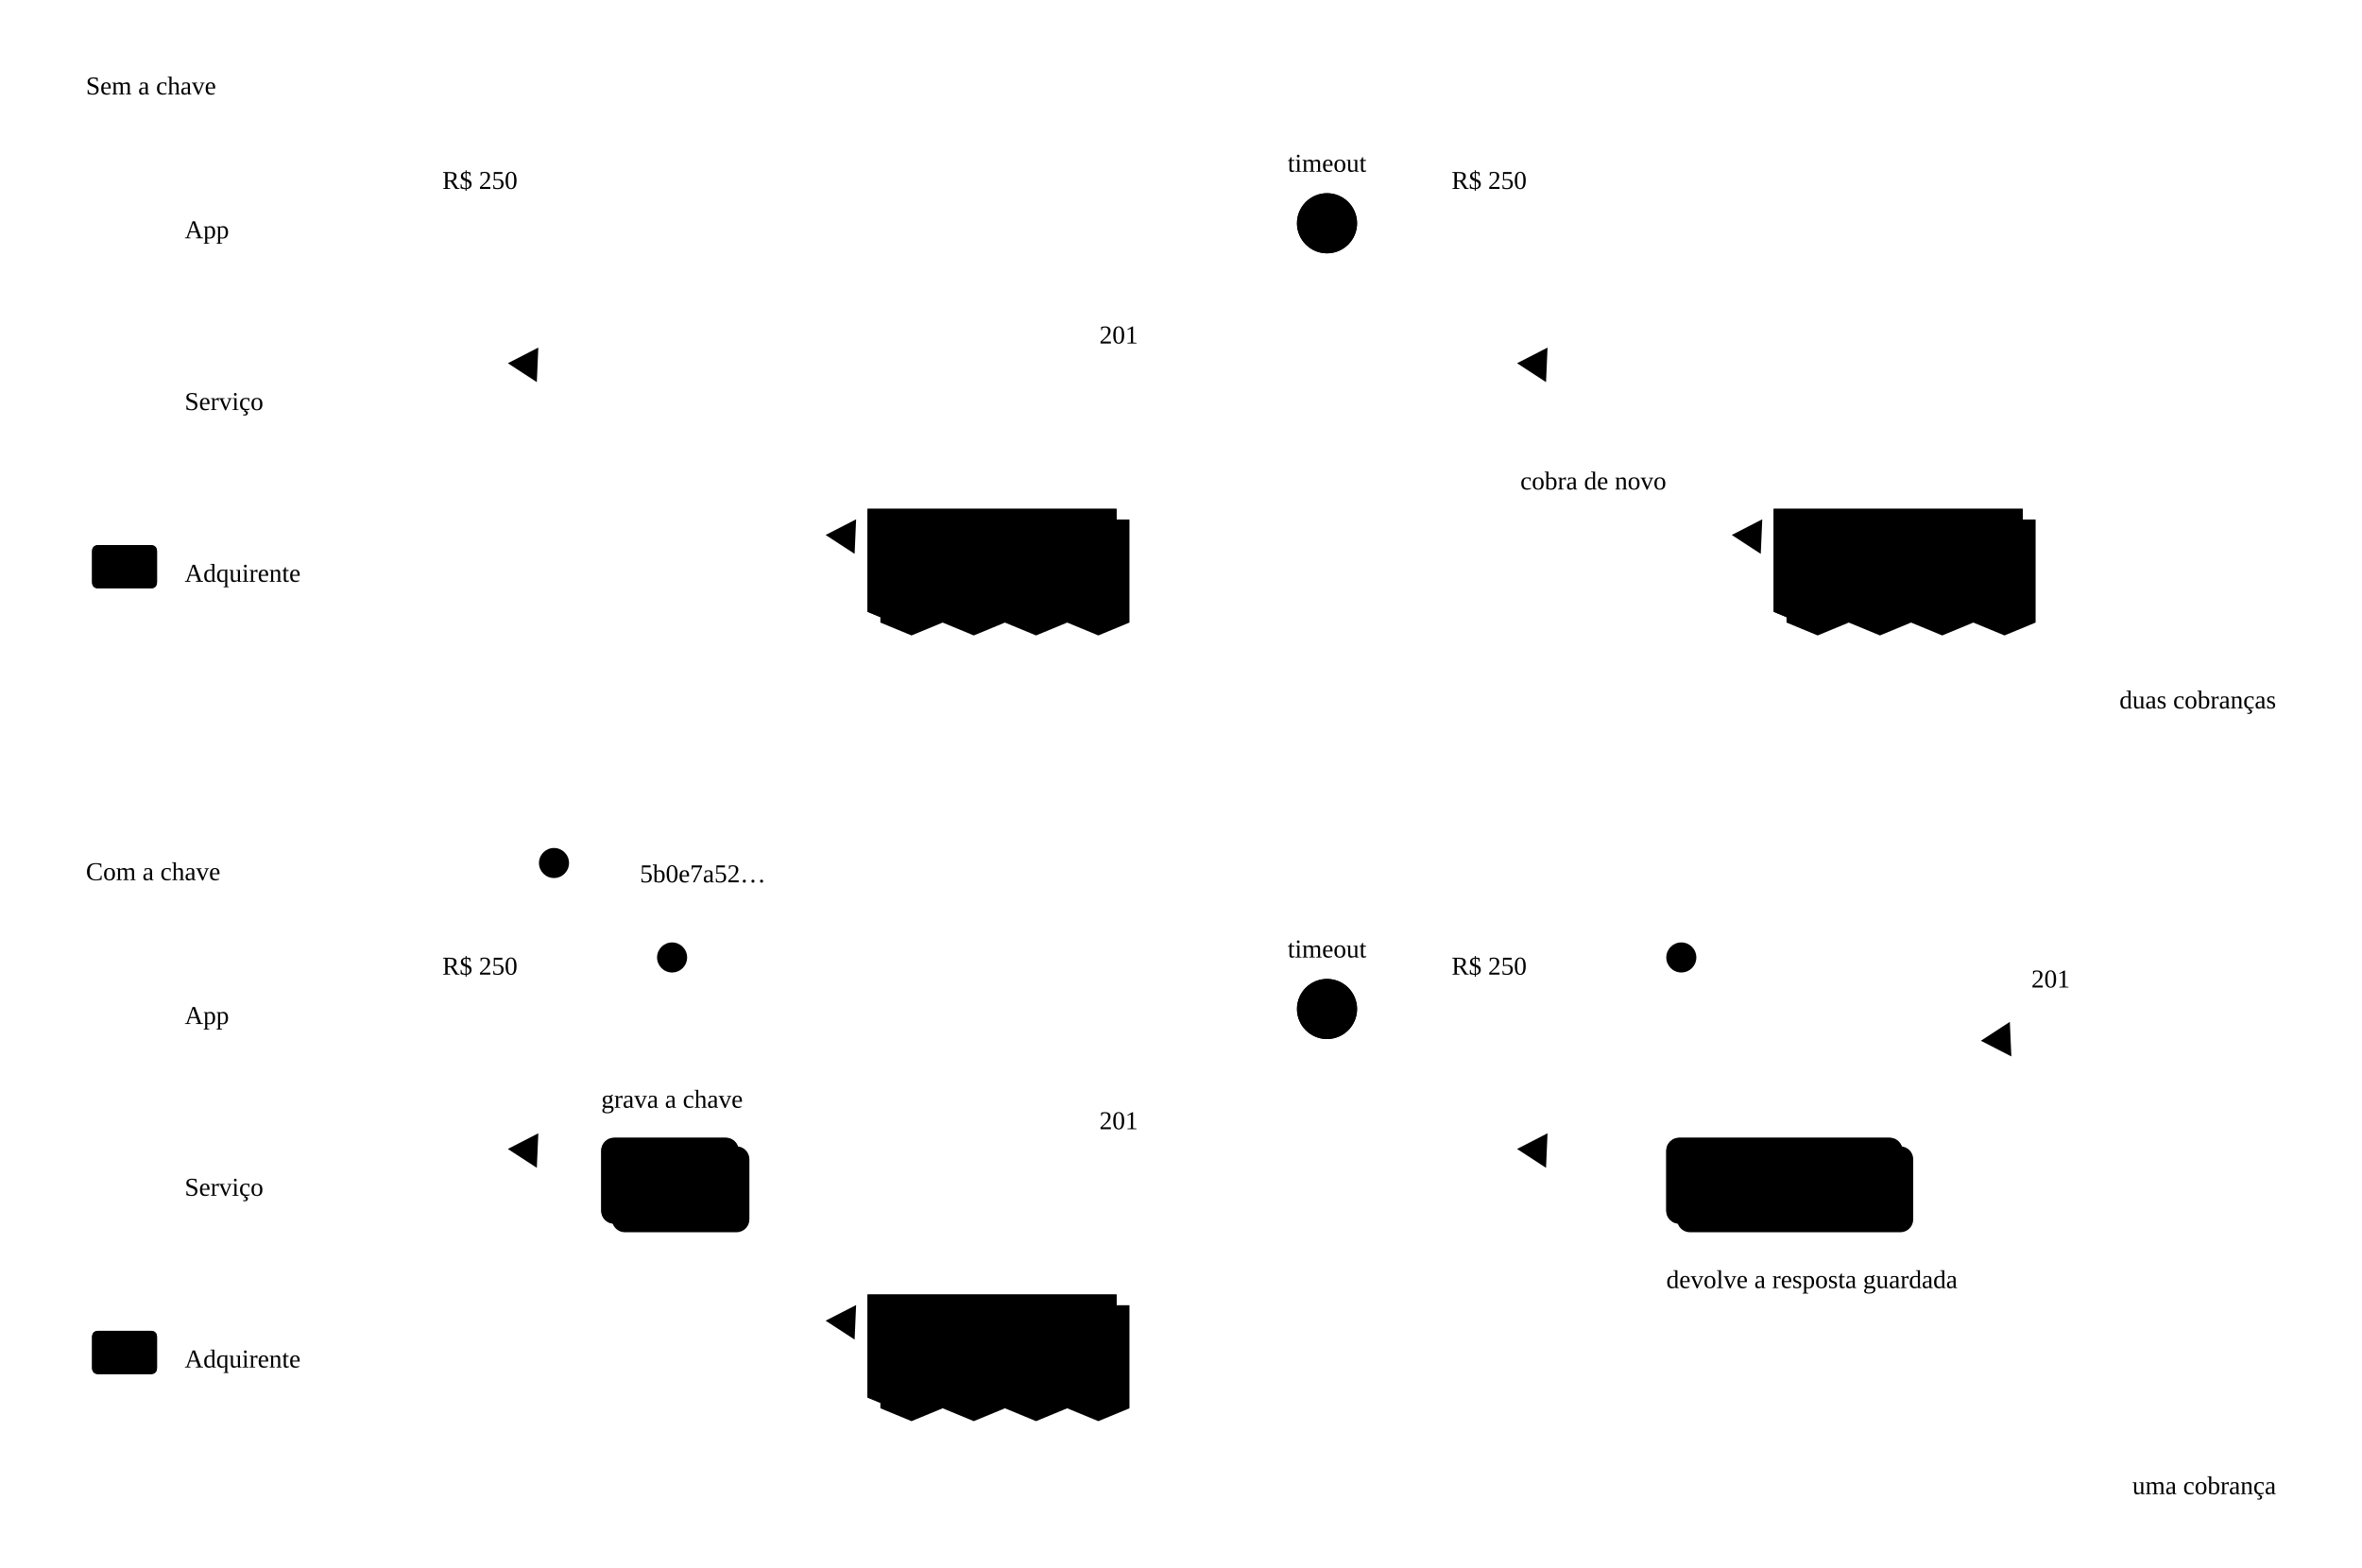
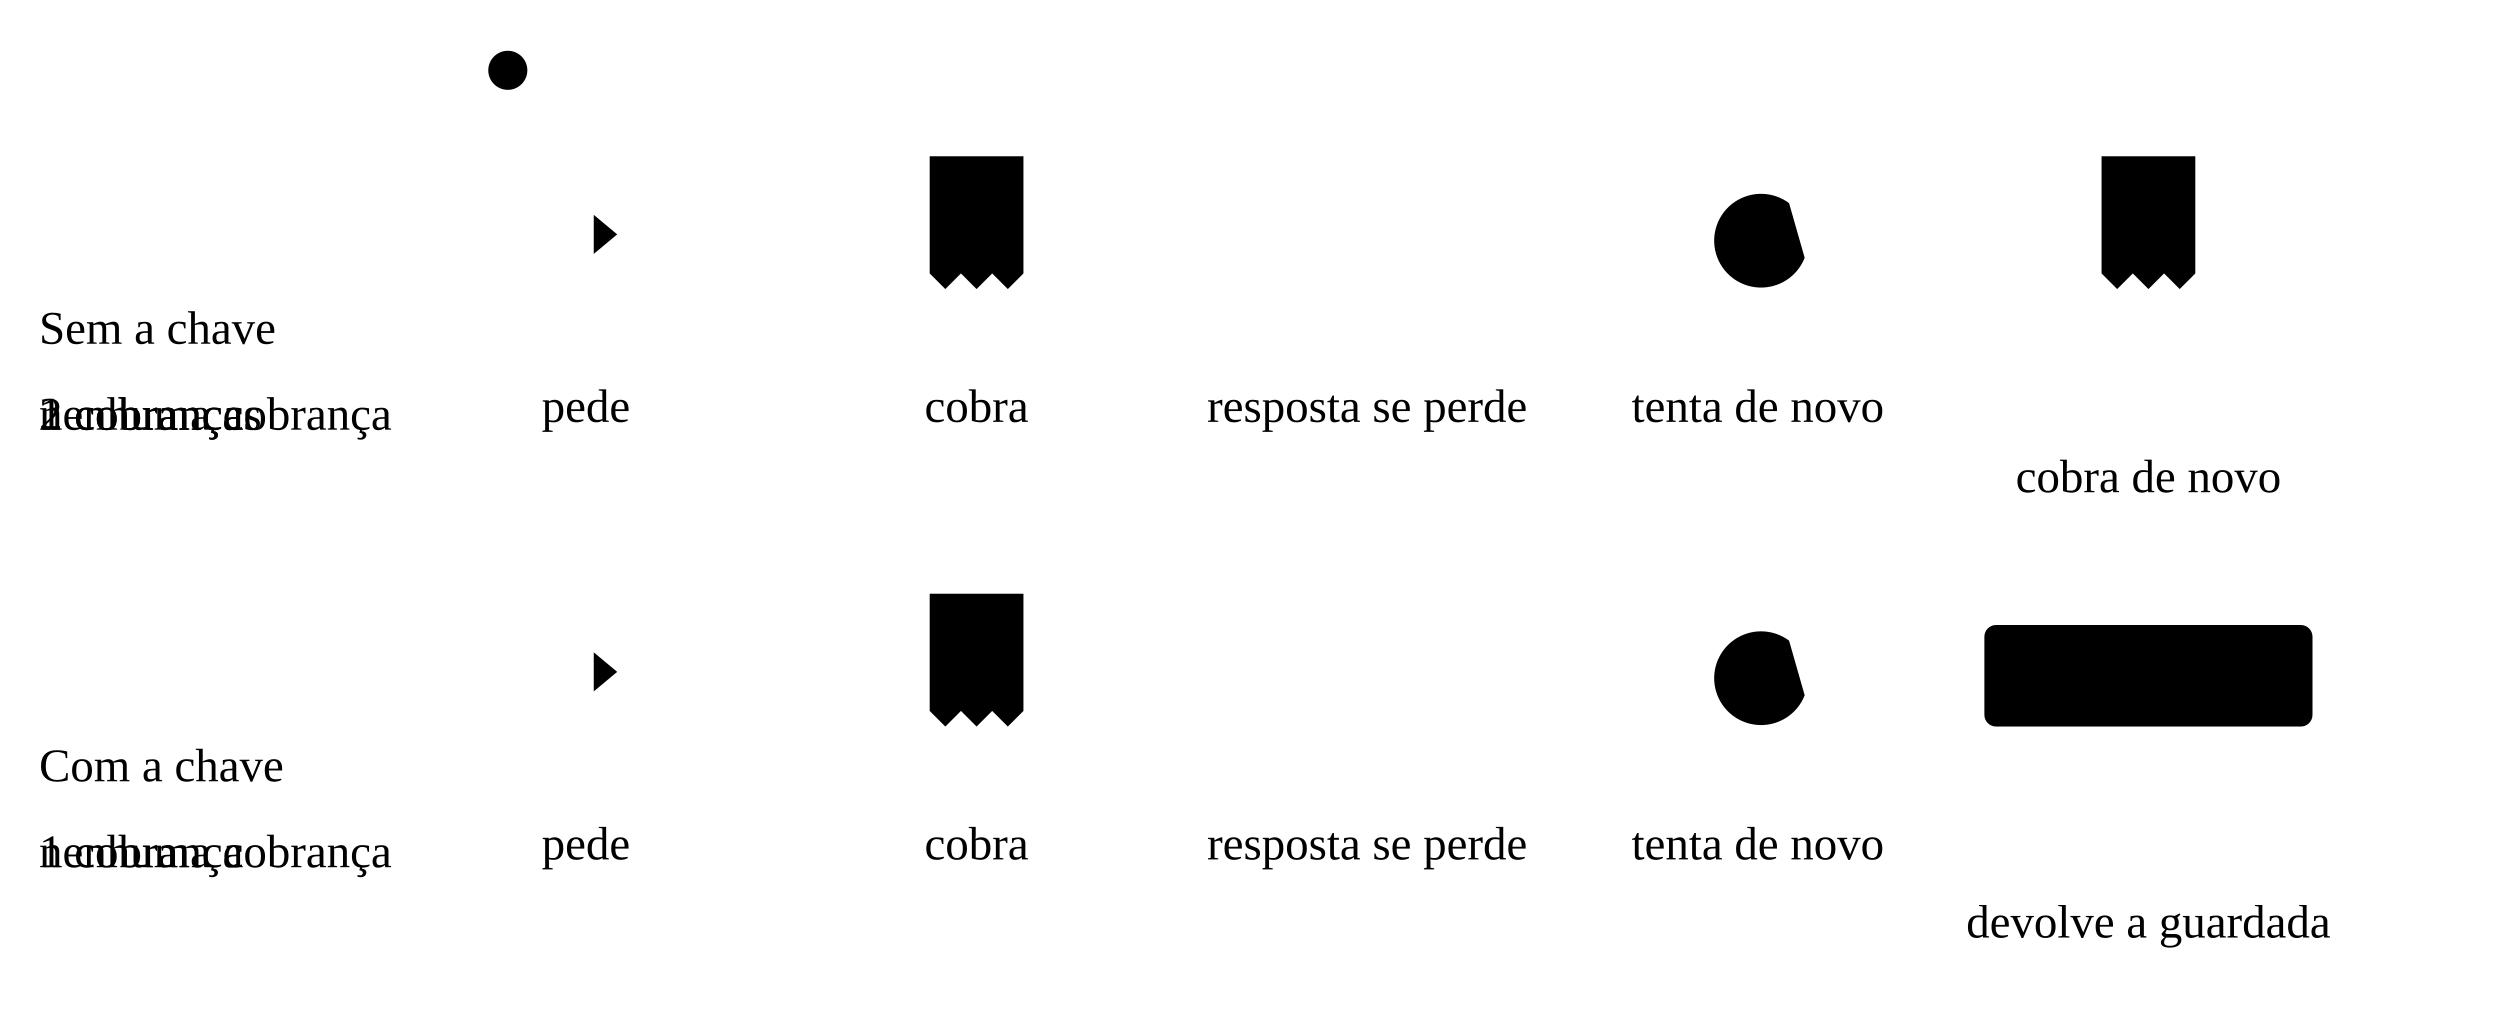
- <svg xmlns="http://www.w3.org/2000/svg" viewBox="0 0 1100 730">
-   <path d="M200 104 H1060 M200 184 H1060 M200 264 H1060 M200 470 H1060 M200 550 H1060 M200 630 H1060" class="grade" />
-   <g class="tinta">
-     <g class="tom-petroleo">
-       <path d="M251 402 a7 7 0 1 0 14 0 a7 7 0 1 0 -14 0 M265 402 H288 M281 402 V409 M287 402 V408" class="linha-tom" />
+ <svg xmlns="http://www.w3.org/2000/svg" viewBox="0 0 640 260">
+   <g class="traco">
+     <path d="M130 84 H620" class="guia" />
+     <g data-aparece="0.016 0.065">
+       <path d="M140 60 h18 m-6 -5 l6 5 -6 5" />
    </g>
-     <g transform="translate(40 246) scale(.36)">
-       <rect x="8" y="22" width="84" height="56" rx="8" class="papel" />
-       <path d="M16 22 H84 Q92 22 92 30 V70 Q92 78 84 78 H16 Q8 78 8 70 V30 Q8 22 16 22 Z M8 38 H92" class="linha" />
-       <path d="M20 62 H44" class="linha" />
+     <g data-aparece="0.220 0.269">
+       <path d="M238 40 h24 v30 l-4 4 -4 -4 -4 4 -4 -4 -4 4 -4 -4 z" class="fino" />
+       <path d="M243 48 h13 M243 55 h9" class="fino" />
    </g>
-     <g class="tom-azul">
-       <path d="M214 108 L250 178" class="linha-tom" data-traco="0.1 0.16" />
-       <path d="M236.5 169.2 L250 178 L250.7 161.9" class="linha-tom" data-aparece="0.16 0.17" />
+     <g data-aparece="0.424 0.473">
+       <path d="M343 54 l14 14 m0 -14 l-14 14" />
    </g>
-     <g class="tom-verde">
-       <path d="M362 188 L398 258" class="linha-tom" data-traco="0.3 0.33" />
-       <path d="M384.5 249.2 L398 258 L398.7 241.9" class="linha-tom" data-aparece="0.33 0.34" />
+     <g data-aparece="0.629 0.678">
+       <path d="M462 66 a12 12 0 1 1 -4 -14 m0 0 l1 -7 m-1 7 l-7 0" />
    </g>
-     <g class="tom-ambar">
-       <path d="M404 237 H520 V285 L505.5 291 L491 285 L476.5 291 L462 285 L447.5 291 L433 285 L418.5 291 L404 285 Z" transform="translate(6 5)" class="cor" data-aparece="0.395 0.405" />
-       <path d="M404 237 H520 V285 L505.5 291 L491 285 L476.5 291 L462 285 L447.5 291 L433 285 L418.5 291 L404 285 Z" class="lavado" data-revela="0.375 0.395" />
-       <path d="M404 237 H520 V285 L505.5 291 L491 285 L476.5 291 L462 285 L447.5 291 L433 285 L418.5 291 L404 285 Z" class="linha" data-traco="0.34 0.375" />
+     <path d="M130 196 H620" class="guia" />
+     <g data-aparece="0.016 0.065">
+       <path d="M140 172 h18 m-6 -5 l6 5 -6 5" />
    </g>
-     <g class="tom-verde">
-       <path d="M538 182 L566 128" class="linha-tom fantasma" data-revela="0.46 0.5" />
+     <g data-aparece="0.220 0.269">
+       <path d="M238 152 h24 v30 l-4 4 -4 -4 -4 4 -4 -4 -4 4 -4 -4 z" class="fino" />
+       <path d="M243 160 h13 M243 167 h9" class="fino" />
    </g>
-     <g class="tom-vermelho">
-       <path d="M564 110 L580 126 M580 110 L564 126" class="linha-tom" data-traco="0.5 0.52" />
-       <circle cx="618" cy="104" r="14" class="papel" data-aparece="0.52 0.53" />
-       <circle cx="618" cy="104" r="14" class="linha-tom" data-traco="0.52 0.55" />
-       <path d="M618 95 V104 H625" class="linha-tom" data-traco="0.55 0.56" />
+     <g data-aparece="0.424 0.473">
+       <path d="M343 166 l14 14 m0 -14 l-14 14" />
    </g>
-     <g class="tom-azul">
-       <path d="M684 108 L720 178" class="linha-tom" data-traco="0.69 0.74" />
-       <path d="M706.5 169.2 L720 178 L720.7 161.9" class="linha-tom" data-aparece="0.74 0.75" />
+     <g data-aparece="0.629 0.678">
+       <path d="M462 178 a12 12 0 1 1 -4 -14 m0 0 l1 -7 m-1 7 l-7 0" />
    </g>
-     <g class="tom-vermelho">
-       <path d="M784 188 L820 258" class="linha-tom" data-traco="0.81 0.84" />
-       <path d="M806.5 249.2 L820 258 L820.7 241.9" class="linha-tom" data-aparece="0.84 0.85" />
-       <path d="M826 237 H942 V285 L927.5 291 L913 285 L898.5 291 L884 285 L869.5 291 L855 285 L840.5 291 L826 285 Z" transform="translate(6 5)" class="cor" data-aparece="0.9 0.91" />
-       <path d="M826 237 H942 V285 L927.5 291 L913 285 L898.5 291 L884 285 L869.5 291 L855 285 L840.5 291 L826 285 Z" class="lavado" data-revela="0.88 0.9" />
-       <path d="M826 237 H942 V285 L927.5 291 L913 285 L898.5 291 L884 285 L869.5 291 L855 285 L840.5 291 L826 285 Z" class="linha" data-traco="0.85 0.88" />
+     <g data-aparece="0.833 0.882">
+       <path d="M538 40 h24 v30 l-4 4 -4 -4 -4 4 -4 -4 -4 4 -4 -4 z" class="fino" />
+       <path d="M543 48 h13 M543 55 h9" class="fino" />
    </g>
-     <g transform="translate(40 612) scale(.36)">
-       <rect x="8" y="22" width="84" height="56" rx="8" class="papel" />
-       <path d="M16 22 H84 Q92 22 92 30 V70 Q92 78 84 78 H16 Q8 78 8 70 V30 Q8 22 16 22 Z M8 38 H92" class="linha" />
-       <path d="M20 62 H44" class="linha" />
-     </g>
-     <g class="tom-azul">
-       <path d="M214 474 L250 544" class="linha-tom" data-traco="0.1 0.16" />
-       <path d="M236.5 535.2 L250 544 L250.7 527.9" class="linha-tom" data-aparece="0.16 0.17" />
-     </g>
-     <g class="tom-petroleo">
-       <path d="M306 446 a7 7 0 1 0 14 0 a7 7 0 1 0 -14 0 M320 446 H343 M336 446 V453 M342 446 V452" class="linha-tom" data-traco="0.055 0.09" />
-     </g>
-     <g class="tom-roxo">
-       <rect x="280" y="530" width="64" height="40" rx="6" transform="translate(5 4)" class="cor" data-aparece="0.245 0.25" />
-       <rect x="280" y="530" width="64" height="40" rx="6" class="lavado" data-revela="0.23 0.245" />
-       <rect x="280" y="530" width="64" height="40" rx="6" class="linha" data-traco="0.2 0.23" />
-     </g>
-     <g class="tom-petroleo">
-       <path d="M294 550 a7 7 0 1 0 14 0 a7 7 0 1 0 -14 0 M308 550 H331 M324 550 V557 M330 550 V556" class="linha-tom" data-traco="0.25 0.265" />
-     </g>
-     <g class="tom-verde">
-       <path d="M362 554 L398 624" class="linha-tom" data-traco="0.3 0.33" />
-       <path d="M384.5 615.2 L398 624 L398.7 607.9" class="linha-tom" data-aparece="0.33 0.34" />
-     </g>
-     <g class="tom-ambar">
-       <path d="M404 603 H520 V651 L505.5 657 L491 651 L476.5 657 L462 651 L447.5 657 L433 651 L418.5 657 L404 651 Z" transform="translate(6 5)" class="cor" data-aparece="0.395 0.405" />
-       <path d="M404 603 H520 V651 L505.5 657 L491 651 L476.5 657 L462 651 L447.5 657 L433 651 L418.5 657 L404 651 Z" class="lavado" data-revela="0.375 0.395" />
-       <path d="M404 603 H520 V651 L505.5 657 L491 651 L476.5 657 L462 651 L447.5 657 L433 651 L418.5 657 L404 651 Z" class="linha" data-traco="0.34 0.375" />
-     </g>
-     <g class="tom-verde">
-       <path d="M538 548 L566 494" class="linha-tom fantasma" data-revela="0.46 0.5" />
-     </g>
-     <g class="tom-vermelho">
-       <path d="M564 476 L580 492 M580 476 L564 492" class="linha-tom" data-traco="0.5 0.52" />
-       <circle cx="618" cy="470" r="14" class="papel" data-aparece="0.52 0.53" />
-       <circle cx="618" cy="470" r="14" class="linha-tom" data-traco="0.52 0.55" />
-       <path d="M618 461 V470 H625" class="linha-tom" data-traco="0.55 0.56" />
-     </g>
-     <g class="tom-azul">
-       <path d="M684 474 L720 544" class="linha-tom" data-traco="0.69 0.74" />
-       <path d="M706.5 535.2 L720 544 L720.7 527.9" class="linha-tom" data-aparece="0.74 0.75" />
-     </g>
-     <g class="tom-petroleo">
-       <path d="M776 446 a7 7 0 1 0 14 0 a7 7 0 1 0 -14 0 M790 446 H813 M806 446 V453 M812 446 V452" class="linha-tom" data-traco="0.65 0.685" />
-     </g>
-     <g class="tom-roxo">
-       <rect x="776" y="530" width="110" height="40" rx="6" transform="translate(5 4)" class="cor" data-aparece="0.81 0.815" />
-       <rect x="776" y="530" width="110" height="40" rx="6" class="lavado" data-revela="0.79 0.81" />
-       <rect x="776" y="530" width="110" height="40" rx="6" class="linha" data-traco="0.76 0.79" />
-     </g>
-     <g class="tom-verde">
-       <path d="M900 546 L936 476" class="linha-tom" data-traco="0.84 0.87" />
-       <path d="M936.7 492.1 L936 476 L922.5 484.8" class="linha-tom" data-aparece="0.87 0.88" />
+     <rect x="508" y="160" width="84" height="26" rx="3" class="destaque" data-aparece="0.833 0.882" />
+     <g data-desloca="0 1 490 0">
+       <path d="M130 22 V236" class="destaque fino" />
+       <circle cx="130" cy="18" r="5" class="cheio destaque" />
    </g>
  </g>
-   <g data-marca="aplicacao" transform="translate(40 86) scale(.36)" />
-   <g data-marca="servidor" transform="translate(40 166) scale(.36)" />
-   <g data-marca="aplicacao" transform="translate(40 452) scale(.36)" />
-   <g data-marca="servidor" transform="translate(40 532) scale(.36)" />
-   <text x="40" y="44" class="titulo-caixa">Sem a chave</text>
-   <g class="tom-azul">
-     <text x="86" y="111" class="texto-caixa texto-tom">App</text>
+   <g>
+     <text x="10" y="88">Sem a chave</text>
+     <text x="10" y="110" class="secundario" data-some="0.22 0.25">nenhuma cobrança</text>
+     <text x="10" y="110" class="secundario" data-aparece="0.22 0.25" data-some="0.83 0.86">1 cobrança</text>
+     <text x="10" y="110" class="secundario" data-aparece="0.83 0.86">2 cobranças</text>
+     <text x="150" y="108" text-anchor="middle" class="secundario" data-aparece="0.016 0.065">pede</text>
+     <text x="250" y="108" text-anchor="middle" class="secundario" data-aparece="0.220 0.269">cobra</text>
+     <text x="350" y="108" text-anchor="middle" class="secundario" data-aparece="0.424 0.473">resposta se perde</text>
+     <text x="450" y="108" text-anchor="middle" class="secundario" data-aparece="0.629 0.678">tenta de novo</text>
+     <text x="10" y="200">Com a chave</text>
+     <text x="10" y="222" class="secundario" data-some="0.22 0.25">nenhuma cobrança</text>
+     <text x="10" y="222" class="secundario" data-aparece="0.22 0.25">1 cobrança</text>
+     <text x="150" y="220" text-anchor="middle" class="secundario" data-aparece="0.016 0.065">pede</text>
+     <text x="250" y="220" text-anchor="middle" class="secundario" data-aparece="0.220 0.269">cobra</text>
+     <text x="350" y="220" text-anchor="middle" class="secundario" data-aparece="0.424 0.473">resposta se perde</text>
+     <text x="450" y="220" text-anchor="middle" class="secundario" data-aparece="0.629 0.678">tenta de novo</text>
+     <text x="550" y="126" text-anchor="middle" data-aparece="0.833 0.882">cobra de novo</text>
+     <text x="550" y="178" text-anchor="middle" class="codigo destaque" data-aparece="0.833 0.882">UNIQUE</text>
+     <text x="550" y="240" text-anchor="middle" class="secundario" data-aparece="0.833 0.882">devolve a guardada</text>
  </g>
-   <g class="tom-verde">
-     <text x="86" y="191" class="texto-caixa texto-tom">Serviço</text>
-   </g>
-   <g class="tom-ambar">
-     <text x="86" y="271" class="texto-caixa texto-tom">Adquirente</text>
-   </g>
-   <g class="tom-azul">
-     <text x="206" y="88" class="codigo texto-tom" data-escrita="0.01 0.05">R$ 250</text>
-   </g>
-   <text x="462" y="272" text-anchor="middle" class="codigo" data-escrita="0.405 0.435">R$ 250</text>
-   <g class="tom-verde">
-     <text x="530" y="160" text-anchor="end" class="codigo texto-tom" data-escrita="0.44 0.46">201</text>
-   </g>
-   <g class="tom-vermelho">
-     <text x="618" y="80" text-anchor="middle" class="texto-caixa texto-tom" data-escrita="0.56 0.6">timeout</text>
-   </g>
-   <g class="tom-azul">
-     <text x="676" y="88" class="codigo texto-tom" data-escrita="0.61 0.645">R$ 250</text>
-   </g>
-   <g class="tom-vermelho">
-     <text x="776" y="228" text-anchor="end" class="texto-caixa texto-tom" data-escrita="0.76 0.81">cobra de novo</text>
-   </g>
-   <text x="884" y="272" text-anchor="middle" class="codigo" data-escrita="0.91 0.935">R$ 250</text>
-   <g class="tom-vermelho">
-     <text x="1060" y="330" text-anchor="end" class="titulo-caixa texto-tom" data-escrita="0.945 1">duas cobranças</text>
-   </g>
-   <text x="40" y="410" class="titulo-caixa">Com a chave</text>
-   <g class="tom-petroleo">
-     <text x="298" y="411" class="codigo texto-tom">5b0e7a52…</text>
-   </g>
-   <g class="tom-azul">
-     <text x="86" y="477" class="texto-caixa texto-tom">App</text>
-   </g>
-   <g class="tom-verde">
-     <text x="86" y="557" class="texto-caixa texto-tom">Serviço</text>
-   </g>
-   <g class="tom-ambar">
-     <text x="86" y="637" class="texto-caixa texto-tom">Adquirente</text>
-   </g>
-   <g class="tom-azul">
-     <text x="206" y="454" class="codigo texto-tom" data-escrita="0.01 0.05">R$ 250</text>
-   </g>
-   <text x="280" y="516" class="texto-caixa" data-escrita="0.265 0.3">grava a chave</text>
-   <text x="462" y="638" text-anchor="middle" class="codigo" data-escrita="0.405 0.435">R$ 250</text>
-   <g class="tom-verde">
-     <text x="530" y="526" text-anchor="end" class="codigo texto-tom" data-escrita="0.44 0.46">201</text>
-   </g>
-   <g class="tom-vermelho">
-     <text x="618" y="446" text-anchor="middle" class="texto-caixa texto-tom" data-escrita="0.56 0.6">timeout</text>
-   </g>
-   <g class="tom-azul">
-     <text x="676" y="454" class="codigo texto-tom" data-escrita="0.61 0.645">R$ 250</text>
-   </g>
-   <g class="tom-roxo">
-     <text x="831" y="559" text-anchor="middle" class="codigo texto-tom" data-escrita="0.81 0.84">UNIQUE</text>
-   </g>
-   <g class="tom-verde">
-     <text x="946" y="460" class="codigo texto-tom" data-escrita="0.88 0.9">201</text>
-   </g>
-   <text x="776" y="600" class="texto-caixa" data-escrita="0.9 0.94">devolve a resposta guardada</text>
-   <text x="1060" y="696" text-anchor="end" class="titulo-caixa" data-escrita="0.945 1">uma cobrança</text>
</svg>
